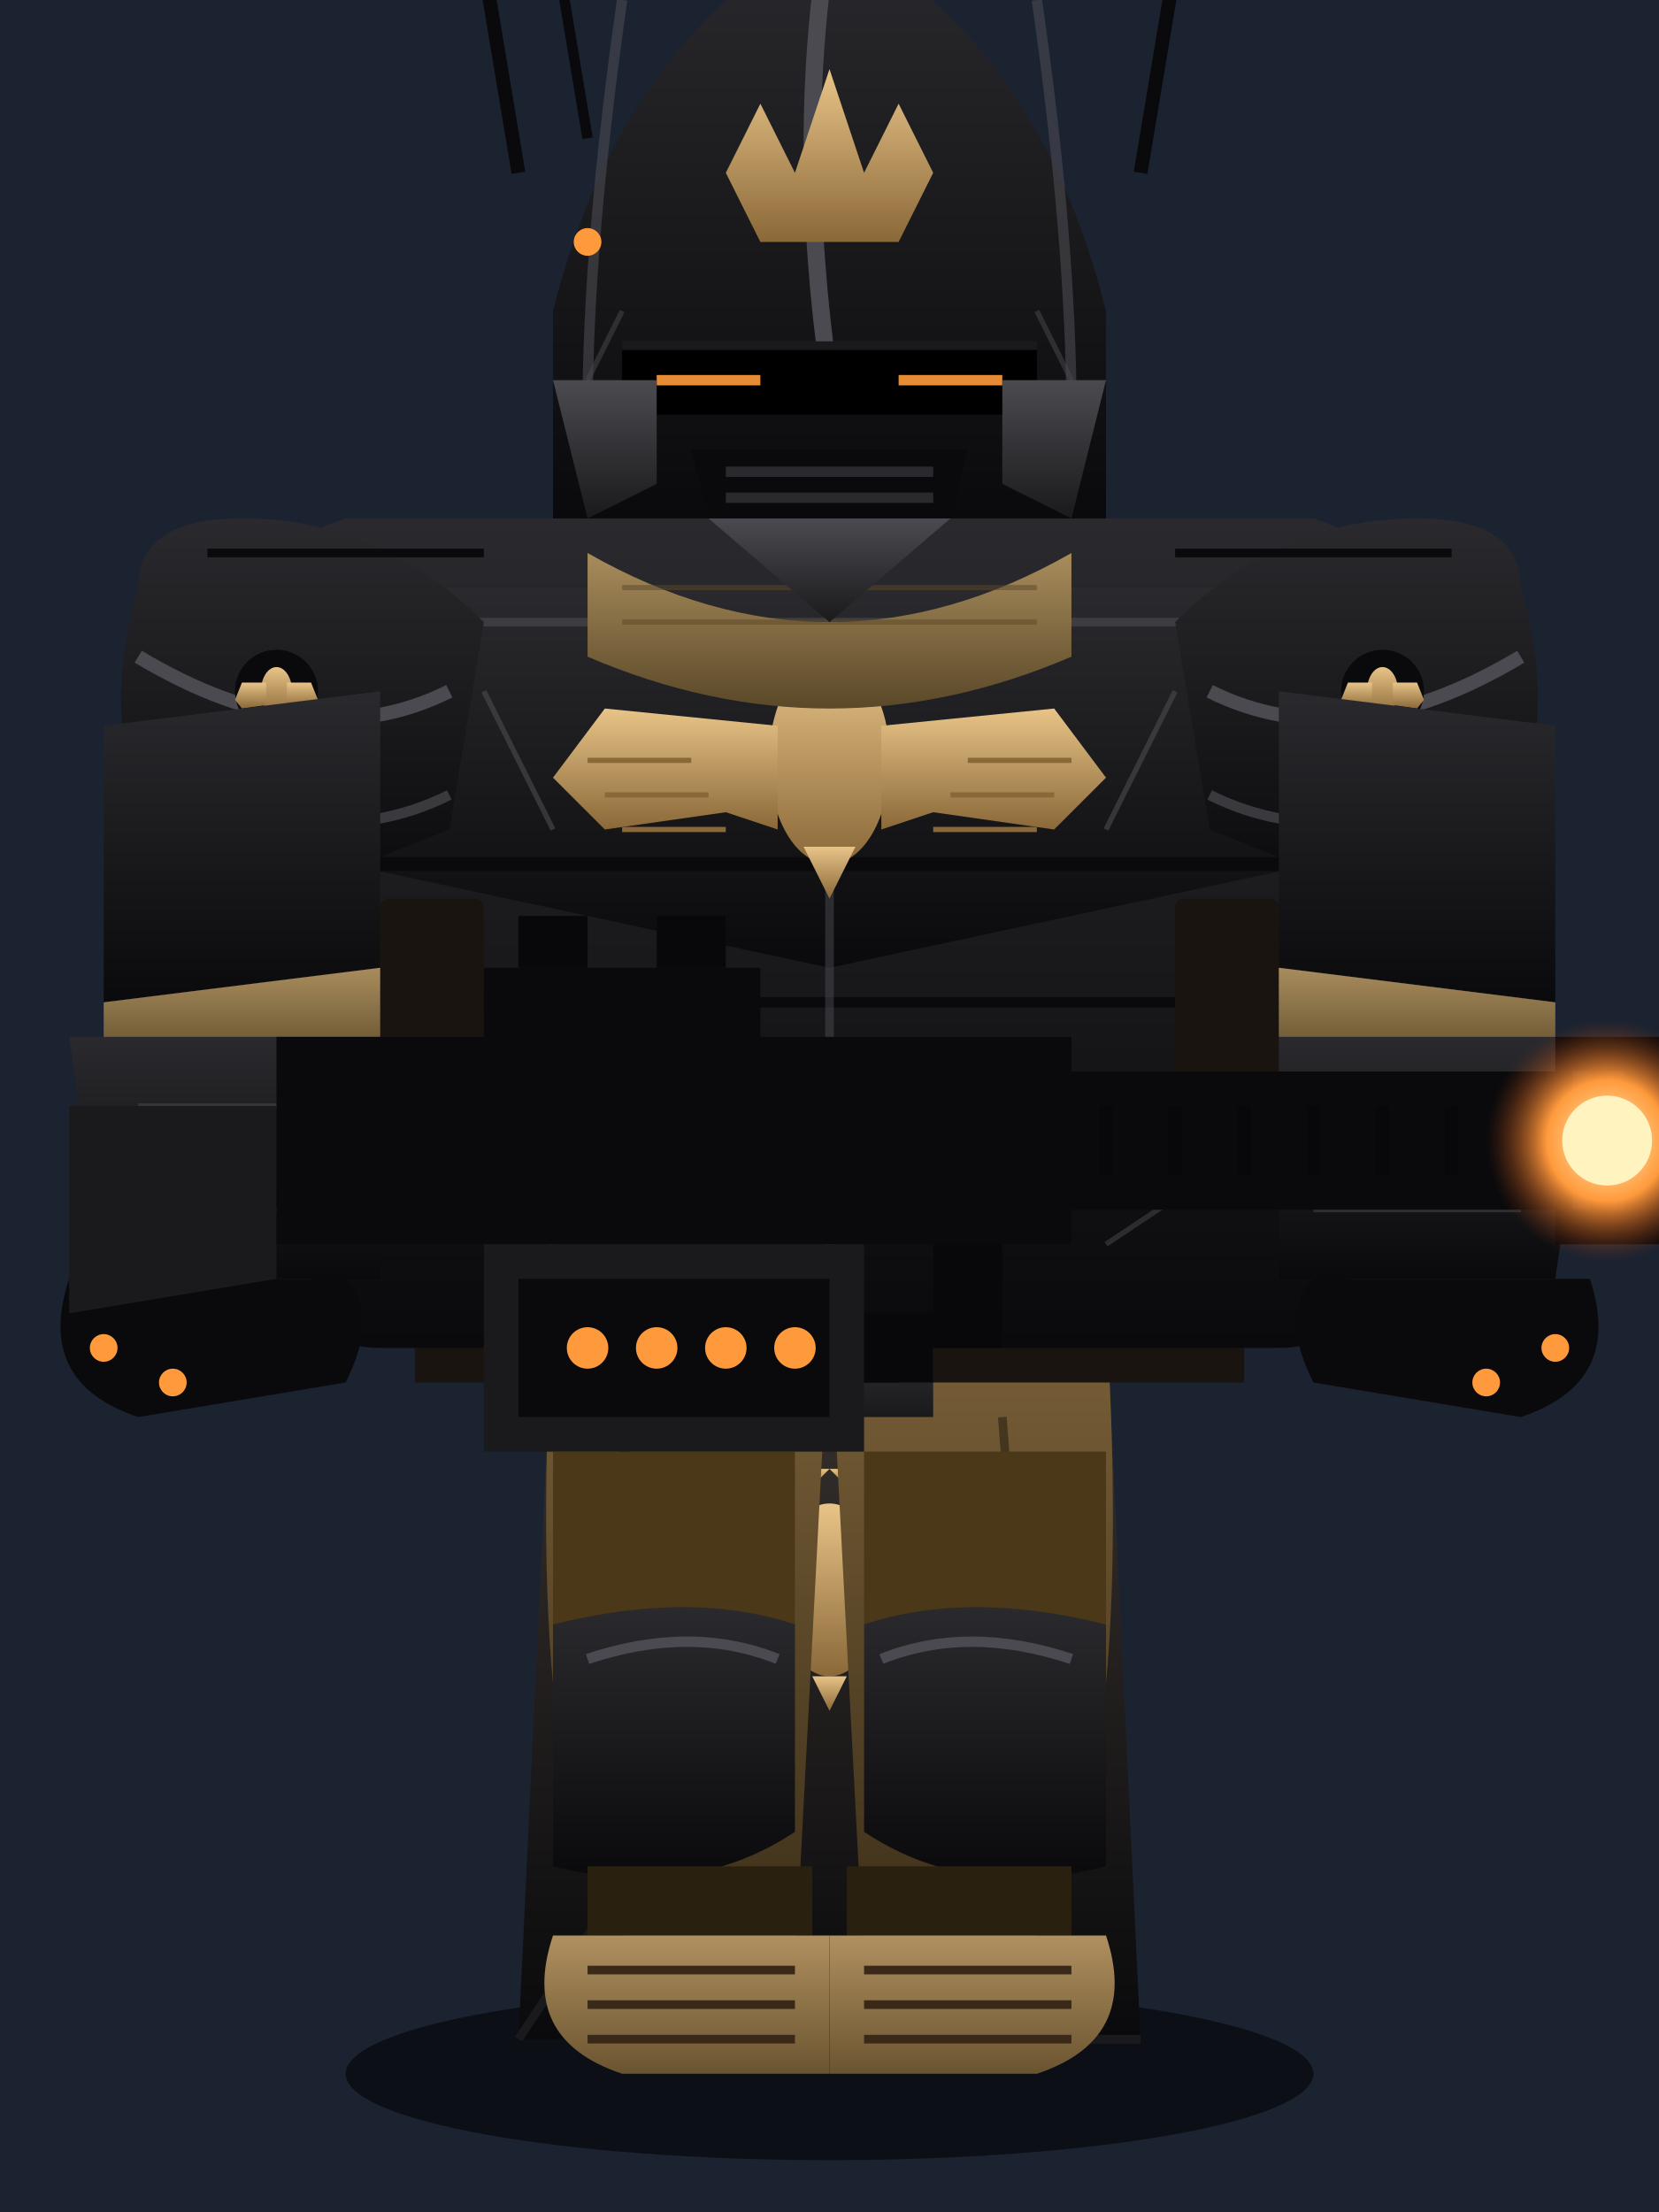
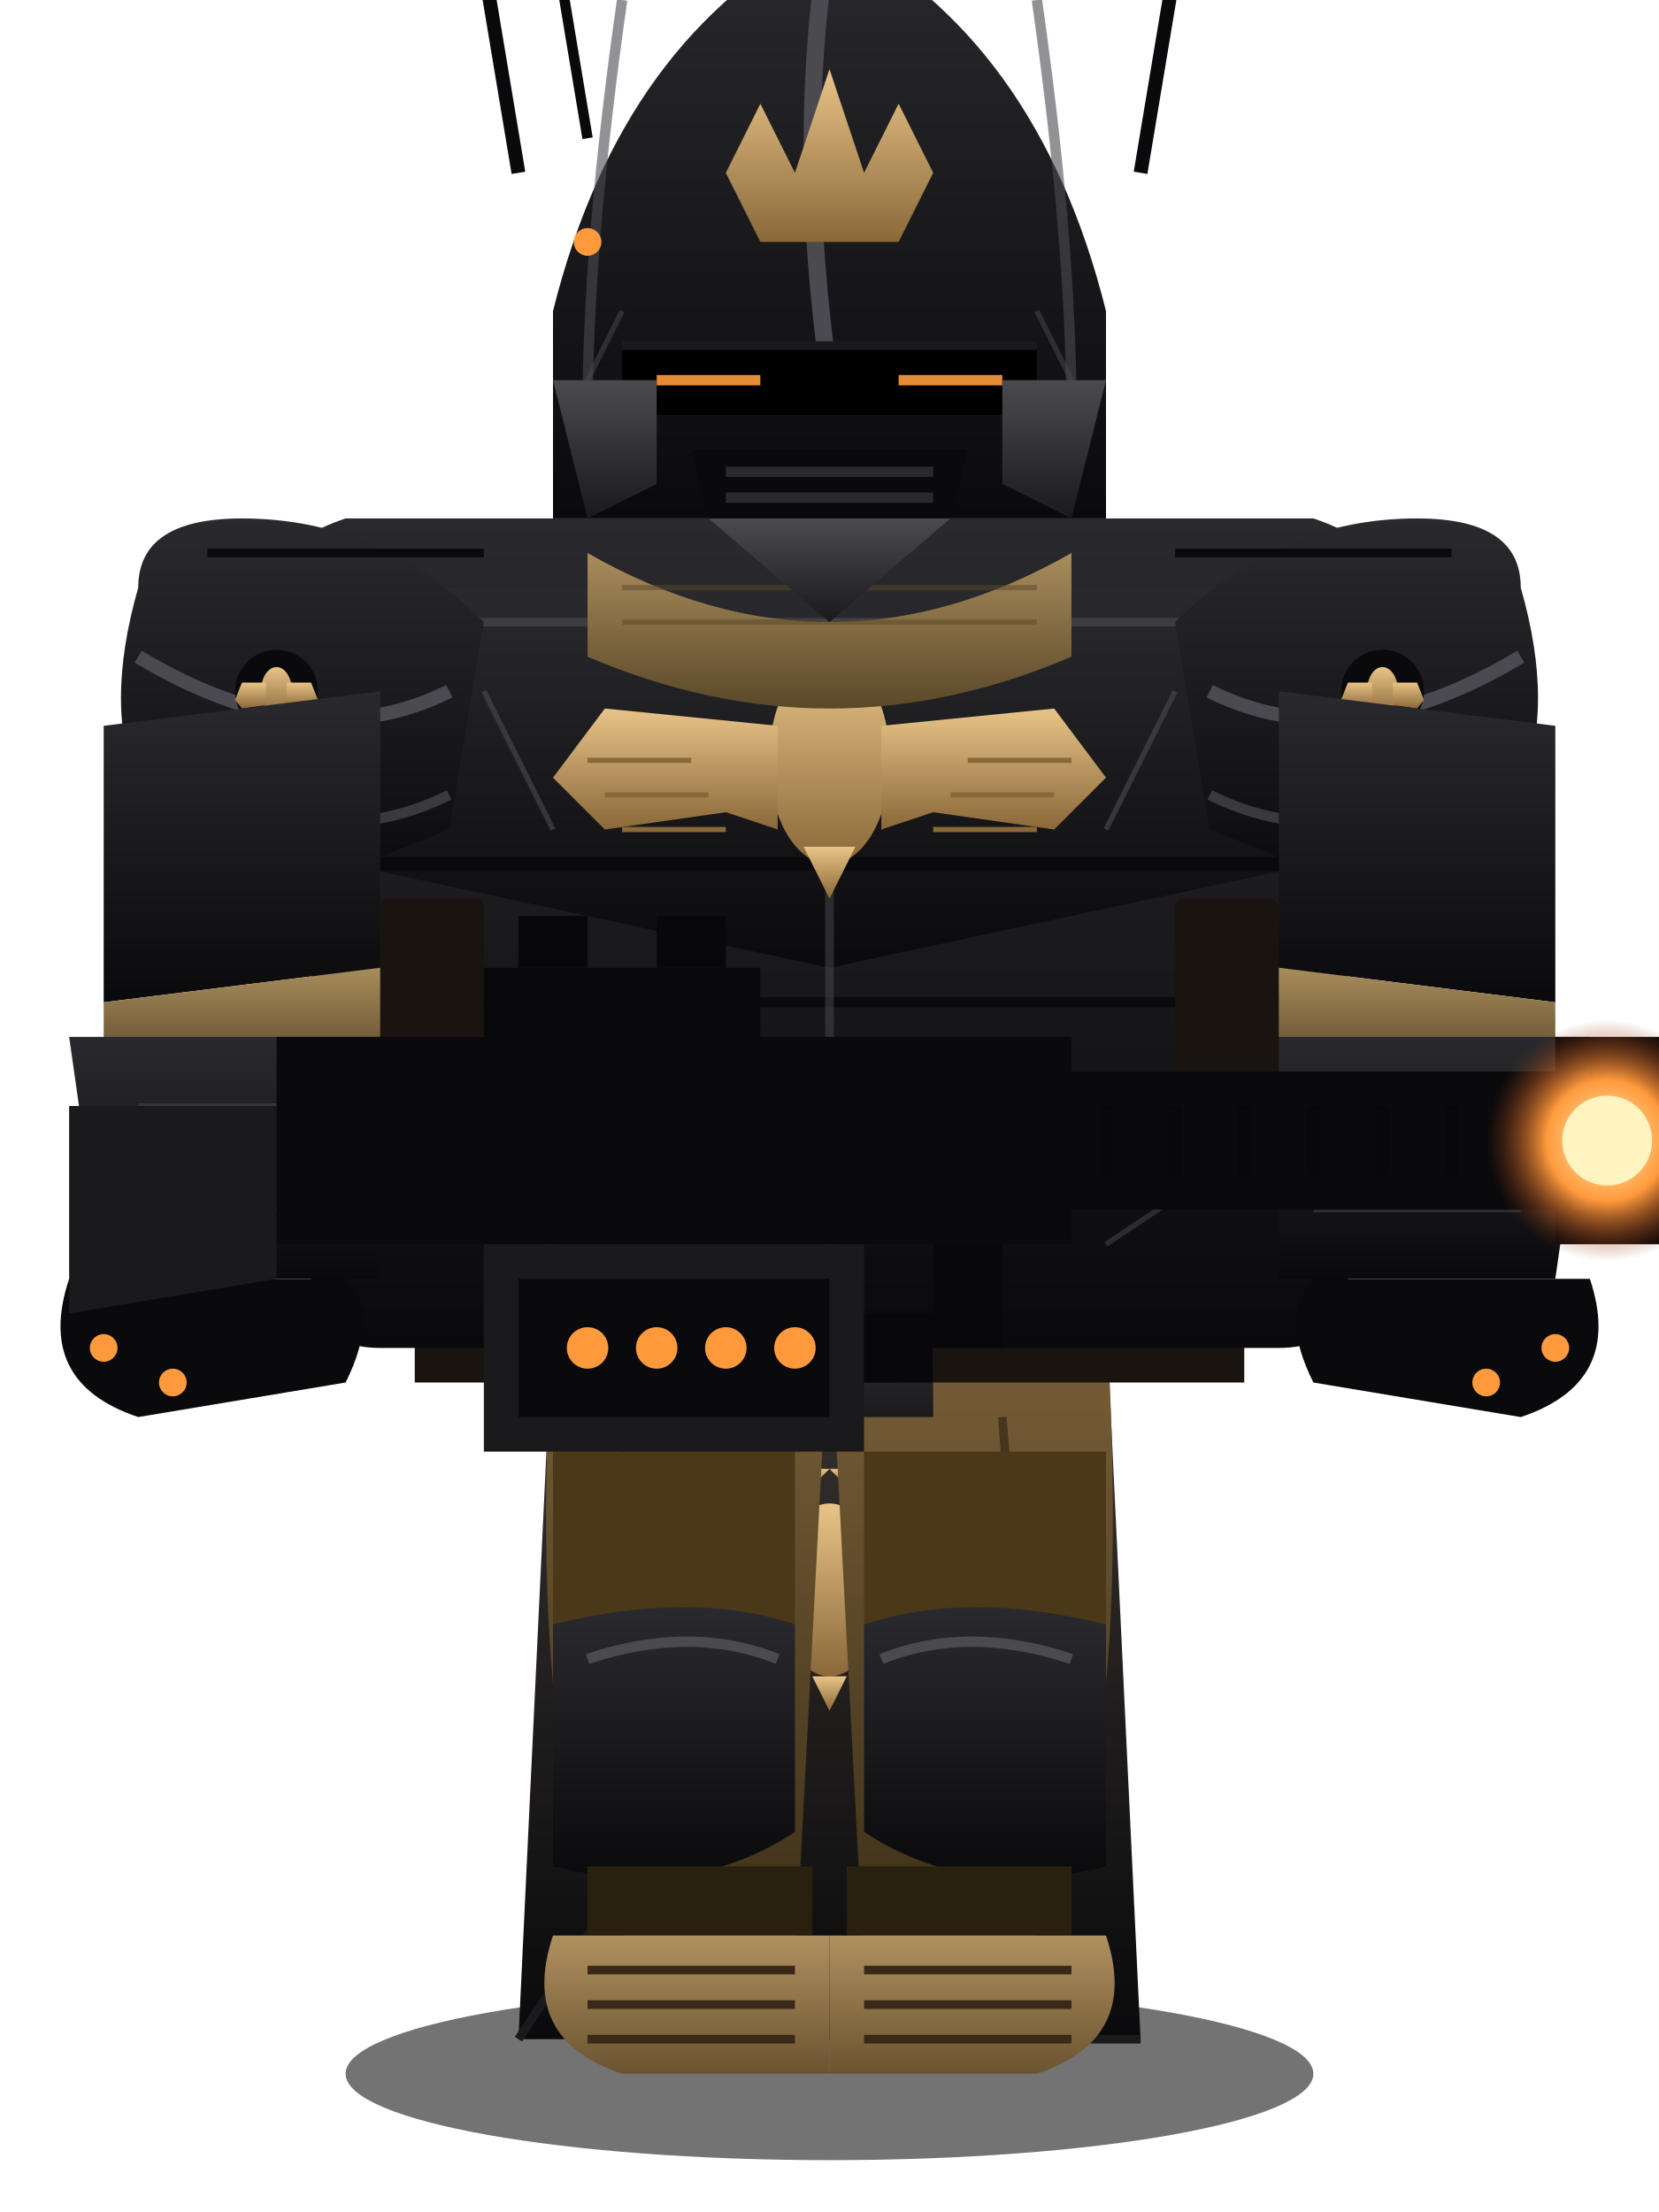
<svg xmlns="http://www.w3.org/2000/svg" viewBox="0 0 96 128">
  <defs>
    <linearGradient id="wd-plate" x1="0" x2="0" y1="0" y2="1">
      <stop offset="0" stop-color="#2a2a2e" />
      <stop offset="1" stop-color="#0a0a0c" />
    </linearGradient>
    <linearGradient id="wd-plate-hl" x1="0" x2="0" y1="0" y2="1">
      <stop offset="0" stop-color="#4a4a50" />
      <stop offset="1" stop-color="#1a1a1c" />
    </linearGradient>
    <linearGradient id="wd-tan" x1="0" x2="0" y1="0" y2="1">
      <stop offset="0" stop-color="#a88c5c" />
      <stop offset="1" stop-color="#5a4828" />
    </linearGradient>
    <linearGradient id="wd-tan-dark" x1="0" x2="0" y1="0" y2="1">
      <stop offset="0" stop-color="#7a6038" />
      <stop offset="1" stop-color="#3a2e18" />
    </linearGradient>
    <linearGradient id="wd-boot" x1="0" x2="0" y1="0" y2="1">
      <stop offset="0" stop-color="#b09060" />
      <stop offset="1" stop-color="#6a5430" />
    </linearGradient>
    <linearGradient id="wd-gold" x1="0" x2="0" y1="0" y2="1">
      <stop offset="0" stop-color="#e8c488" />
      <stop offset="1" stop-color="#8a6838" />
    </linearGradient>
    <linearGradient id="wd-tabard" x1="0" x2="0" y1="0" y2="1">
      <stop offset="0" stop-color="#3a3430" />
      <stop offset="1" stop-color="#0a0a0c" />
    </linearGradient>
    <radialGradient id="wd-ember" cx=".5" cy=".5" r=".5">
      <stop offset="0" stop-color="#fff4c0" />
      <stop offset=".5" stop-color="#ff9a3c" />
      <stop offset="1" stop-color="#8a3010" stop-opacity="0" />
    </radialGradient>
  </defs>
-   <rect width="96" height="128" fill="#1b2331" />
  <ellipse cx="48" cy="120" rx="28" ry="5" fill="#000" opacity=".55" />
  <path d="M32 76 L64 76 L66 118 L30 118 Z" fill="url(#wd-tabard)" />
  <g transform="translate(48 92)">
    <ellipse cx="0" cy="0" rx="3" ry="5" fill="url(#wd-gold)" />
    <circle cx="-3" cy="-5" r="2" fill="url(#wd-gold)" />
    <circle cx="3" cy="-5" r="2" fill="url(#wd-gold)" />
    <path d="M-5 -5.5 L-7 -5 L-5 -4.5 Z" fill="url(#wd-gold)" />
    <path d="M5 -5.5 L7 -5 L5 -4.5 Z" fill="url(#wd-gold)" />
    <path d="M-3 -1 L-11 -2 L-13 2 L-11 4 L-5 3 L-3 4 Z" fill="url(#wd-gold)" />
    <path d="M3 -1 L11 -2 L13 2 L11 4 L5 3 L3 4 Z" fill="url(#wd-gold)" />
    <path d="M-11 1 L-7 1 M-10 3 L-6 3" stroke="#8a6838" stroke-width="0.3" />
    <path d="M11 1 L7 1 M10 3 L6 3" stroke="#8a6838" stroke-width="0.3" />
    <path d="M-1 5 L0 7 L1 5 Z" fill="url(#wd-gold)" />
    <path d="M-1 -7 L-1 -6 L0 -7 L1 -6 L1 -7 Z" fill="url(#wd-gold)" />
  </g>
  <path d="M30 118 L34 112 L38 118 L42 112 L46 118 L50 112 L54 118 L58 112 L62 118 L66 118" fill="none" stroke="#1a1a1c" stroke-width="0.5" />
  <path d="M34 102 L40 106" stroke="#1a1a1c" stroke-width="0.4" opacity=".5" />
  <path d="M58 104 L64 108" stroke="#1a1a1c" stroke-width="0.4" opacity=".5" />
  <path d="M32 76 Q30 108 38 114 L46 114 L48 76 Z" fill="url(#wd-tan-dark)" />
  <path d="M64 76 Q66 108 58 114 L50 114 L48 76 Z" fill="url(#wd-tan-dark)" />
  <path d="M36 82 L38 108" stroke="#2a2010" stroke-width="0.5" opacity=".6" />
  <path d="M58 82 L60 108" stroke="#2a2010" stroke-width="0.5" opacity=".6" />
  <path d="M32 84 L46 84 L46 94 L32 94 Z" fill="#4a3818" />
  <path d="M64 84 L50 84 L50 94 L64 94 Z" fill="#4a3818" />
  <path d="M32 94 Q40 92 46 94 L46 106 Q40 110 32 108 Z" fill="url(#wd-plate)" />
  <path d="M64 94 Q56 92 50 94 L50 106 Q56 110 64 108 Z" fill="url(#wd-plate)" />
  <path d="M34 96 Q40 94 45 96" fill="none" stroke="#4a4a50" stroke-width="0.6" />
  <path d="M62 96 Q56 94 51 96" fill="none" stroke="#4a4a50" stroke-width="0.6" />
  <path d="M34 108 L47 108 L47 112 L34 112 Z" fill="#2a2010" />
  <path d="M62 108 L49 108 L49 112 L62 112 Z" fill="#2a2010" />
  <path d="M32 112 Q30 118 36 120 L48 120 L48 112 Z" fill="url(#wd-boot)" />
  <path d="M64 112 Q66 118 60 120 L48 120 L48 112 Z" fill="url(#wd-boot)" />
  <path d="M34 114 L46 114 M34 116 L46 116 M34 118 L46 118" stroke="#3a2818" stroke-width="0.5" />
  <path d="M50 114 L62 114 M50 116 L62 116 M50 118 L62 118" stroke="#3a2818" stroke-width="0.5" />
  <path d="M24 72 L72 72 L72 80 L24 80 Z" fill="#1a1410" />
  <rect x="42" y="72" width="12" height="10" fill="url(#wd-plate-hl)" />
  <path d="M44 74 L52 74 L52 80 L44 80 Z" fill="#0a0a0c" />
  <circle cx="48" cy="77" r="2" fill="#ff9a3c" />
  <circle cx="48" cy="77" r="0.9" fill="#fff4c0" />
  <path d="M18 36 Q14 32 20 30 L76 30 Q82 32 78 36 L78 74 Q78 78 74 78 L22 78 Q18 78 18 74 Z" fill="url(#wd-plate)" />
  <path d="M22 34 L74 34 Q76 34 76 36 L76 50 L48 56 L20 50 L20 36 Q20 34 22 34 Z" fill="url(#wd-plate)" />
  <path d="M20 36 L76 36" stroke="#4a4a50" stroke-width="0.5" opacity=".6" />
  <path d="M20 50 L76 50" stroke="#0a0a0c" stroke-width="0.8" />
  <path d="M22 58 L74 58" stroke="#0a0a0c" stroke-width="0.6" />
  <path d="M22 66 L74 66" stroke="#0a0a0c" stroke-width="0.6" />
  <path d="M48 34 L48 76" stroke="#4a4a50" stroke-width="0.5" opacity=".5" />
  <g transform="translate(48 44)">
    <ellipse cx="0" cy="0" rx="3.5" ry="6" fill="url(#wd-gold)" />
    <circle cx="-3.5" cy="-6" r="2.2" fill="url(#wd-gold)" />
    <circle cx="3.5" cy="-6" r="2.2" fill="url(#wd-gold)" />
    <path d="M-6 -6.5 L-8 -6 L-6 -5.5 Z" fill="url(#wd-gold)" />
    <path d="M6 -6.5 L8 -6 L6 -5.5 Z" fill="url(#wd-gold)" />
    <path d="M-3 -2 L-13 -3 L-16 1 L-13 4 L-6 3 L-3 4 Z" fill="url(#wd-gold)" />
    <path d="M3 -2 L13 -3 L16 1 L13 4 L6 3 L3 4 Z" fill="url(#wd-gold)" />
    <path d="M-14 0 L-8 0 M-13 2 L-7 2 M-12 4 L-6 4" stroke="#8a6838" stroke-width="0.3" />
    <path d="M14 0 L8 0 M13 2 L7 2 M12 4 L6 4" stroke="#8a6838" stroke-width="0.3" />
    <path d="M-1.5 5 L0 8 L1.5 5 Z" fill="url(#wd-gold)" />
    <path d="M-2 -8 L-2 -7 L0 -8 L2 -7 L2 -8 Z" fill="url(#wd-gold)" />
    <circle cx="0" cy="-5" r="0.8" fill="#ff9a3c" />
  </g>
  <path d="M28 40 Q30 44 32 48" fill="none" stroke="#4a4a50" stroke-width="0.3" opacity=".6" />
  <path d="M68 40 Q66 44 64 48" fill="none" stroke="#4a4a50" stroke-width="0.3" opacity=".6" />
  <rect x="22" y="52" width="6" height="12" rx="0.5" fill="#1a1410" />
  <rect x="68" y="52" width="6" height="12" rx="0.5" fill="#1a1410" />
  <path d="M26 68 L32 72" stroke="#4a4a50" stroke-width="0.3" opacity=".5" />
  <path d="M70 68 L64 72" stroke="#4a4a50" stroke-width="0.3" opacity=".5" />
  <path d="M8 34 Q4 48 16 52 L26 48 L28 36 Q22 30 14 30 Q8 30 8 34 Z" fill="url(#wd-plate)" />
  <path d="M88 34 Q92 48 80 52 L70 48 L68 36 Q74 30 82 30 Q88 30 88 34 Z" fill="url(#wd-plate)" />
  <path d="M8 38 Q18 44 26 40" fill="none" stroke="#4a4a50" stroke-width="0.8" />
  <path d="M88 38 Q78 44 70 40" fill="none" stroke="#4a4a50" stroke-width="0.8" />
  <path d="M8 44 Q18 50 26 46" fill="none" stroke="#4a4a50" stroke-width="0.6" opacity=".7" />
  <path d="M88 44 Q78 50 70 46" fill="none" stroke="#4a4a50" stroke-width="0.6" opacity=".7" />
  <path d="M12 32 L28 32" stroke="#0a0a0c" stroke-width="0.5" />
  <path d="M84 32 L68 32" stroke="#0a0a0c" stroke-width="0.5" />
  <circle cx="16" cy="40" r="2.4" fill="#0a0a0c" />
  <g transform="translate(16 40)">
    <ellipse cx="0" cy="0" rx="0.9" ry="1.4" fill="url(#wd-gold)" />
    <path d="M-0.6 -0.5 L-2 -0.5 L-2.4 0.5 L-2 1 L-0.6 0.8 Z" fill="url(#wd-gold)" />
    <path d="M0.6 -0.5 L2 -0.5 L2.4 0.5 L2 1 L0.6 0.8 Z" fill="url(#wd-gold)" />
  </g>
  <circle cx="80" cy="40" r="2.4" fill="#0a0a0c" />
  <g transform="translate(80 40)">
    <ellipse cx="0" cy="0" rx="0.9" ry="1.4" fill="url(#wd-gold)" />
    <path d="M-0.6 -0.5 L-2 -0.5 L-2.4 0.5 L-2 1 L-0.6 0.8 Z" fill="url(#wd-gold)" />
    <path d="M0.6 -0.5 L2 -0.5 L2.4 0.5 L2 1 L0.6 0.8 Z" fill="url(#wd-gold)" />
  </g>
  <path d="M34 32 Q48 40 62 32 L62 38 Q48 44 34 38 Z" fill="url(#wd-tan)" />
  <path d="M36 34 L60 34 M36 36 L60 36" stroke="#5a4828" stroke-width="0.3" opacity=".5" />
  <path d="M32 18 Q36 2 48 -4 Q60 2 64 18 L64 30 L32 30 Z" fill="url(#wd-plate)" />
  <path d="M48 -4 Q46 8 48 22" fill="none" stroke="#4a4a50" stroke-width="1" />
  <path d="M36 0 Q34 14 34 24" fill="none" stroke="#4a4a50" stroke-width="0.6" opacity=".6" />
  <path d="M60 0 Q62 14 62 24" fill="none" stroke="#4a4a50" stroke-width="0.6" opacity=".6" />
  <path d="M42 10 L44 6 L46 10 L48 4 L50 10 L52 6 L54 10 L52 14 L44 14 Z" fill="url(#wd-gold)" />
  <path d="M36 20 L60 20 L60 24 L36 24 Z" fill="#000" />
  <path d="M36 20 L60 20" stroke="#1a1a1c" stroke-width="0.5" />
  <path d="M38 22 L44 22" stroke="#ff9a3c" stroke-width="0.6" opacity=".9" />
  <path d="M52 22 L58 22" stroke="#ff9a3c" stroke-width="0.6" opacity=".9" />
  <path d="M32 22 L34 30 L38 28 L38 22 Z" fill="url(#wd-plate-hl)" />
  <path d="M64 22 L62 30 L58 28 L58 22 Z" fill="url(#wd-plate-hl)" />
  <path d="M40 26 L56 26 L55 30 L41 30 Z" fill="#0a0a0c" />
  <rect x="42" y="27" width="12" height="0.6" fill="#2a2a2e" />
  <rect x="42" y="28.5" width="12" height="0.6" fill="#2a2a2e" />
  <path d="M41 30 L48 36 L55 30 Z" fill="url(#wd-plate-hl)" />
  <path d="M30 10 L28 -2" stroke="#0a0a0c" stroke-width="0.8" />
  <path d="M34 8 L32 -4" stroke="#0a0a0c" stroke-width="0.6" />
  <path d="M66 10 L68 -2" stroke="#0a0a0c" stroke-width="0.8" />
  <circle cx="34" cy="14" r="0.8" fill="#ff9a3c" />
  <path d="M36 18 L34 22" stroke="#4a4a50" stroke-width="0.3" opacity=".5" />
  <path d="M60 18 L62 22" stroke="#4a4a50" stroke-width="0.3" opacity=".5" />
  <path d="M6 42 L22 40 L22 56 L6 58 Z" fill="url(#wd-plate)" />
  <path d="M90 42 L74 40 L74 56 L90 58 Z" fill="url(#wd-plate)" />
  <path d="M6 58 L22 56 L22 60 L6 62 Z" fill="url(#wd-tan)" />
  <path d="M90 58 L74 56 L74 60 L90 62 Z" fill="url(#wd-tan)" />
  <path d="M4 60 L22 60 L22 74 L6 74 Z" fill="url(#wd-plate)" />
  <path d="M92 60 L74 60 L74 74 L90 74 Z" fill="url(#wd-plate)" />
  <path d="M8 64 L20 64 M8 70 L20 70" stroke="#4a4a50" stroke-width="0.3" opacity=".5" />
  <path d="M76 64 L88 64 M76 70 L88 70" stroke="#4a4a50" stroke-width="0.3" opacity=".5" />
  <path d="M4 74 Q2 80 8 82 L20 80 Q22 76 20 74 Z" fill="#0a0a0c" />
  <path d="M92 74 Q94 80 88 82 L76 80 Q74 76 76 74 Z" fill="#0a0a0c" />
  <circle cx="6" cy="78" r="0.8" fill="#ff9a3c" />
  <circle cx="10" cy="80" r="0.8" fill="#ff9a3c" />
  <circle cx="90" cy="78" r="0.8" fill="#ff9a3c" />
  <circle cx="86" cy="80" r="0.8" fill="#ff9a3c" />
  <path d="M4 64 L16 64 L16 74 L4 76 Z" fill="#1a1a1c" />
  <path d="M16 60 L62 60 L62 72 L16 72 Z" fill="#0a0a0c" />
  <path d="M28 56 L44 56 L44 60 L28 60 Z" fill="#0a0a0c" />
  <path d="M30 53 L34 53 L34 56 L30 56 Z" fill="#08080a" />
  <path d="M38 53 L42 53 L42 56 L38 56 Z" fill="#08080a" />
  <path d="M28 72 L50 72 L50 84 L28 84 Z" fill="#1a1a1c" />
  <path d="M30 74 L48 74 L48 82 L30 82 Z" fill="#0a0a0c" />
  <path d="M50 76 L54 76 L54 80 L50 80 Z" fill="#08080a" />
  <circle cx="34" cy="78" r="1.2" fill="#ff9a3c" />
  <circle cx="38" cy="78" r="1.2" fill="#ff9a3c" />
  <circle cx="42" cy="78" r="1.2" fill="#ff9a3c" />
  <circle cx="46" cy="78" r="1.2" fill="#ff9a3c" />
  <path d="M54 72 L58 72 L58 78 L54 78 Z" fill="#08080a" />
  <rect x="62" y="62" width="28" height="8" fill="#0a0a0c" />
  <path d="M64 64 L64 68 M68 64 L68 68 M72 64 L72 68 M76 64 L76 68 M80 64 L80 68 M84 64 L84 68" stroke="#08080a" stroke-width="0.8" />
  <path d="M90 60 L96 60 L96 72 L90 72 Z" fill="#08080a" />
  <rect x="91" y="62" width="1" height="8" fill="#1a1a1c" />
  <rect x="93" y="62" width="1" height="8" fill="#1a1a1c" />
  <circle cx="93" cy="66" r="7" fill="url(#wd-ember)" />
  <circle cx="93" cy="66" r="2.6" fill="#fff4c0" />
</svg>
